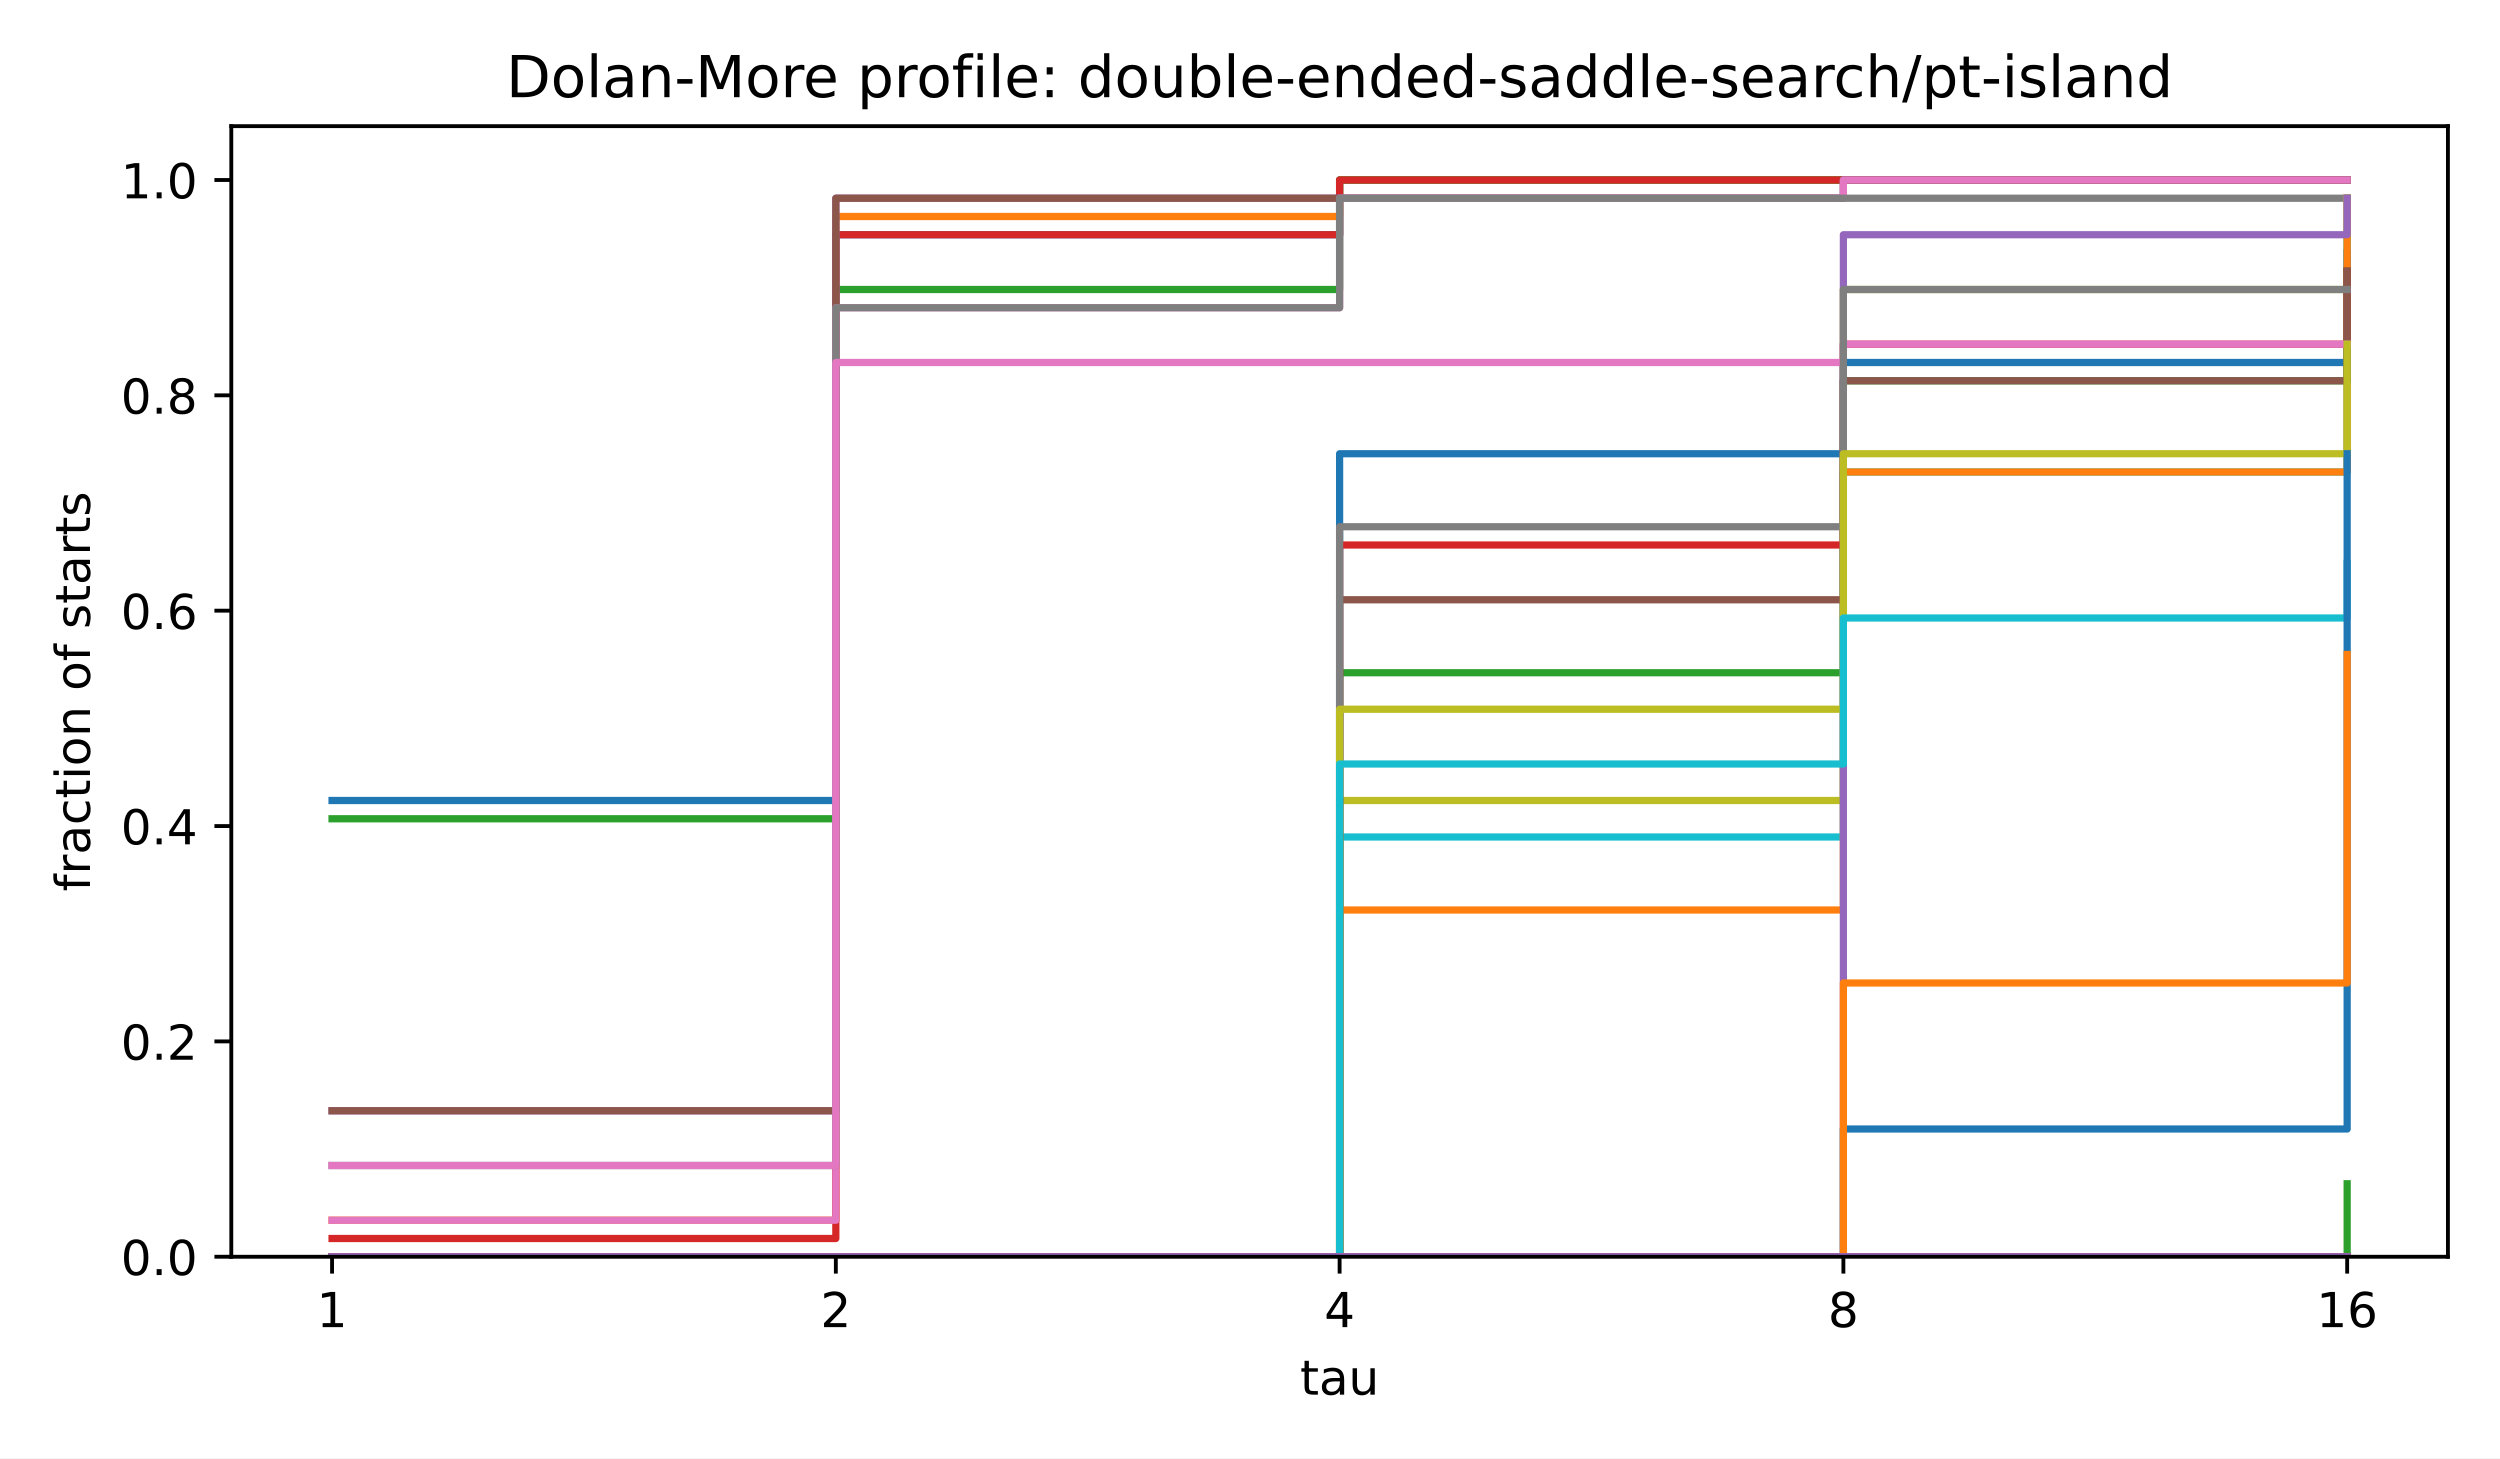
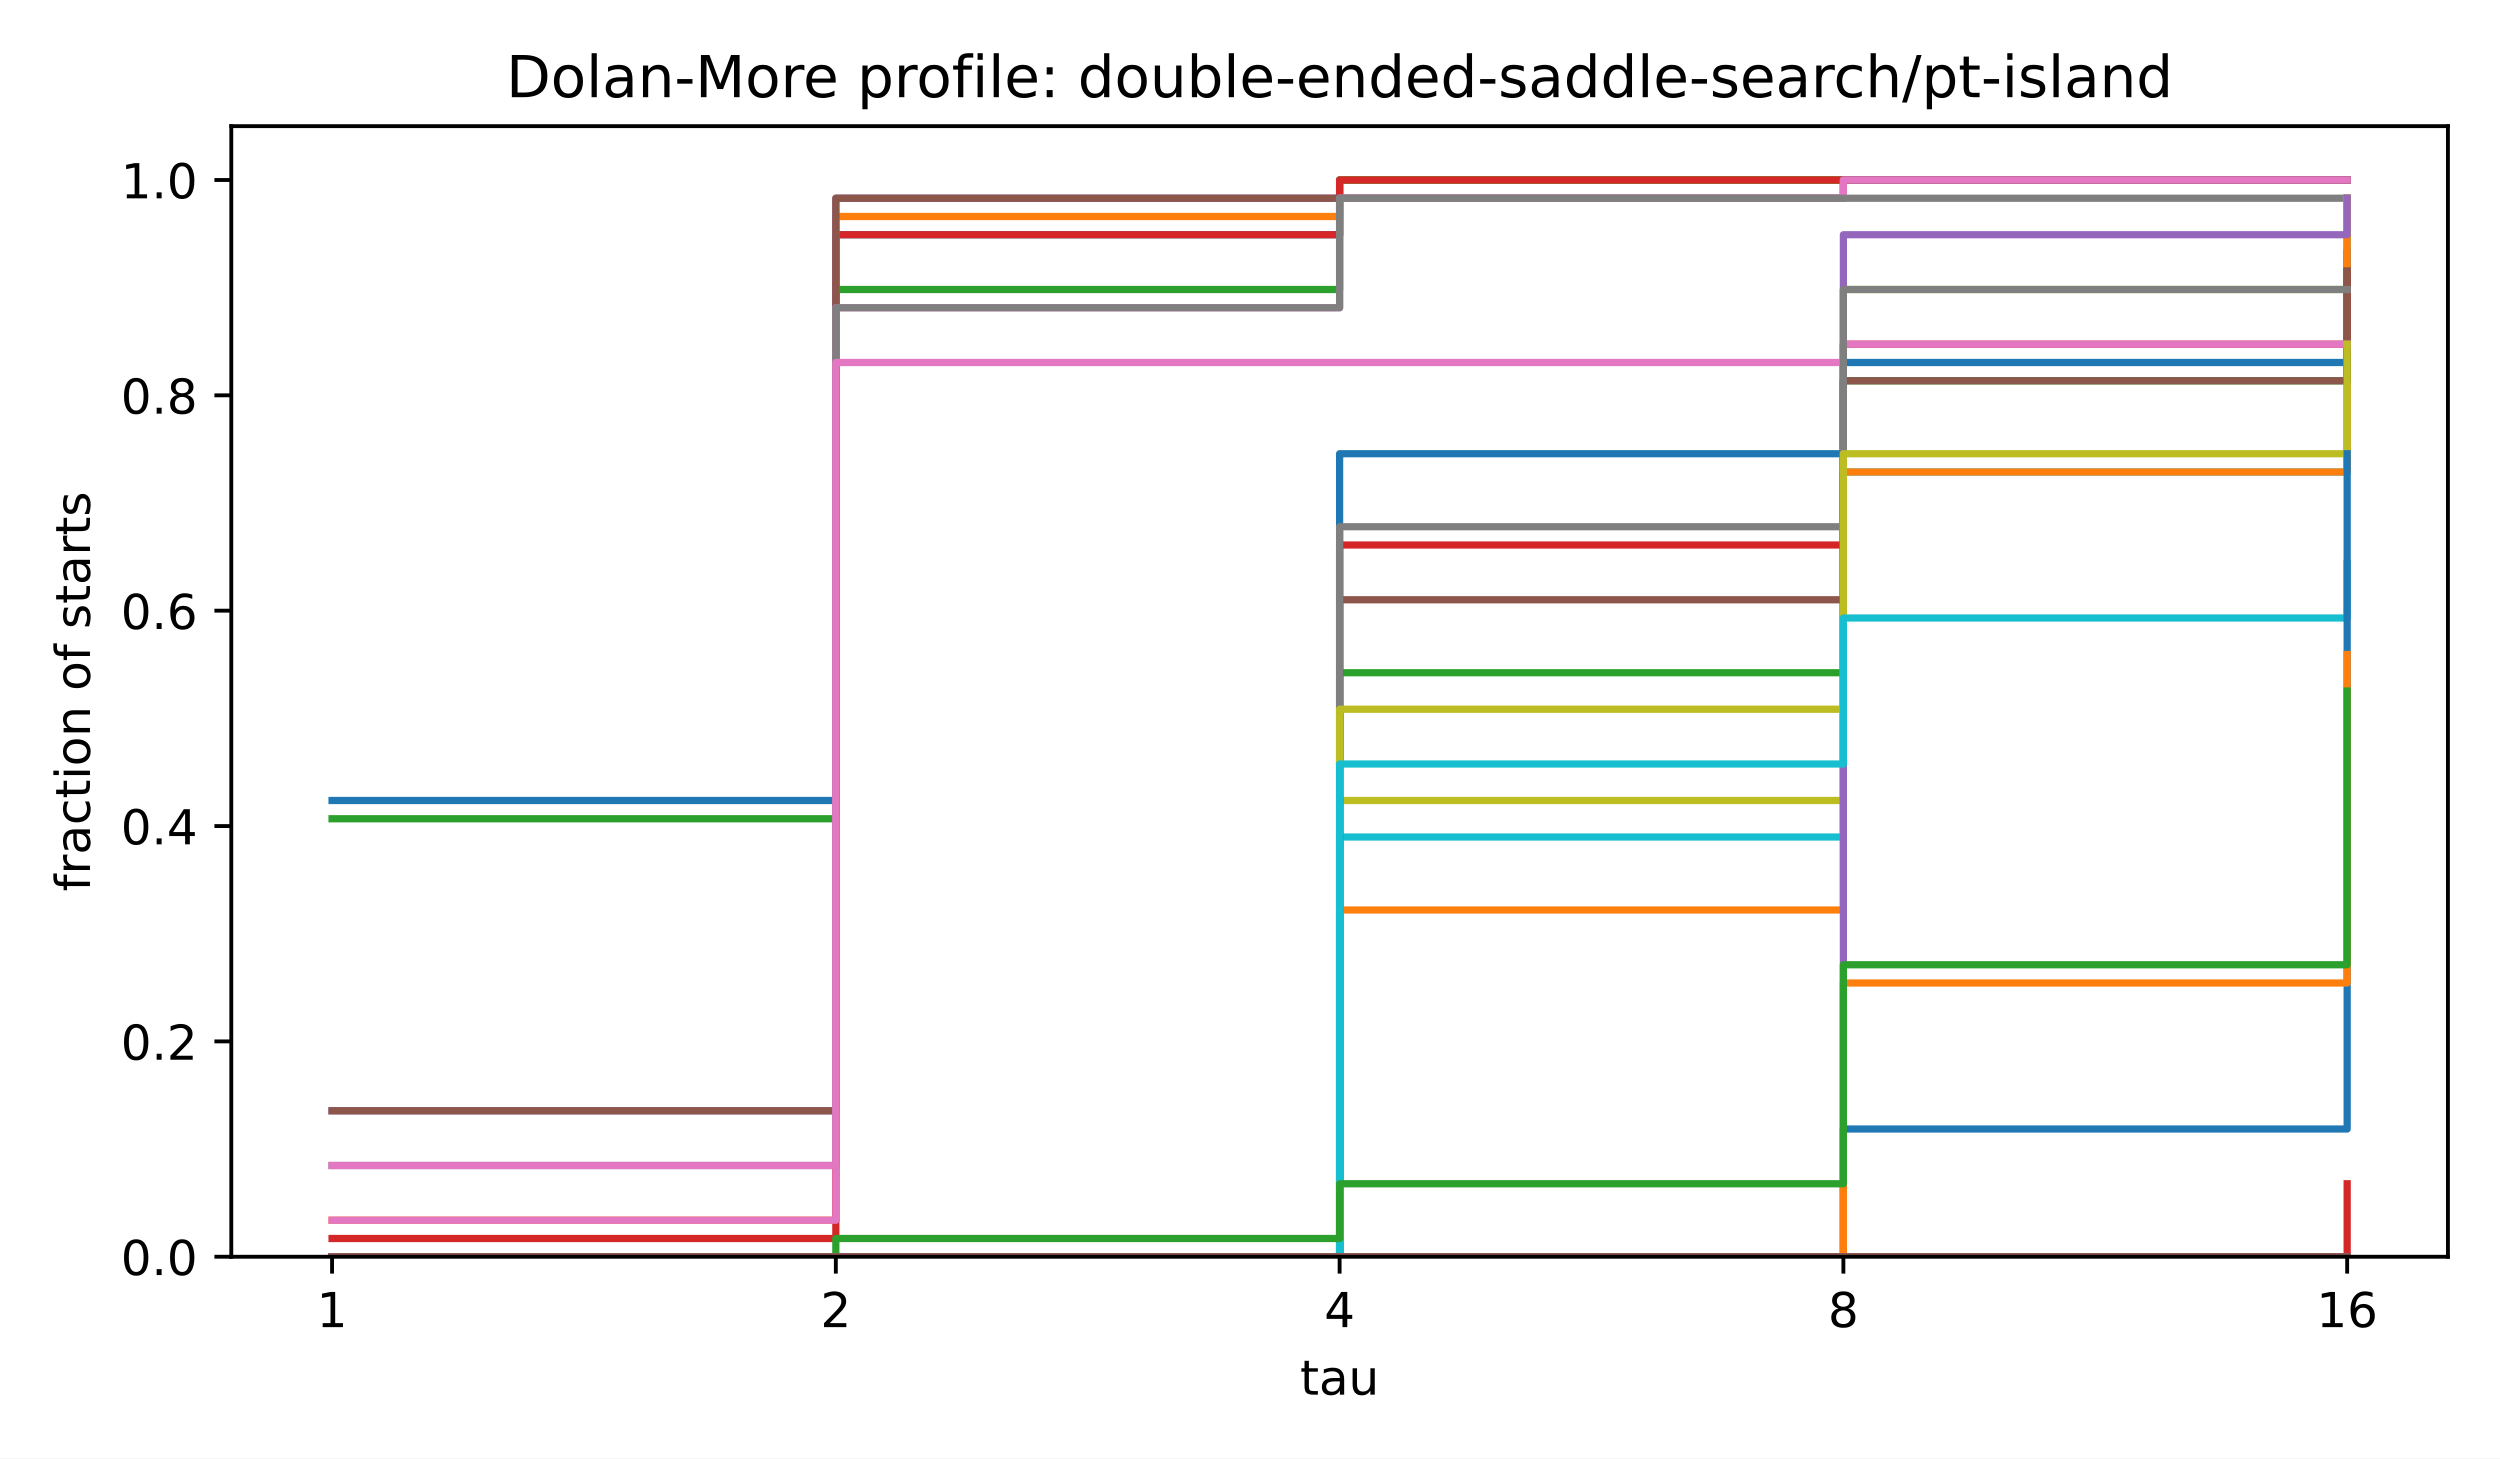
<svg xmlns="http://www.w3.org/2000/svg" xmlns:xlink="http://www.w3.org/1999/xlink" width="518.4pt" height="302.4pt" viewBox="0 0 518.4 302.4" version="1.1">
  <defs>
    <style type="text/css">*{stroke-linejoin: round; stroke-linecap: butt}</style>
  </defs>
  <g id="figure_1">
    <g id="patch_1">
      <path d="M 0 302.4  L 518.4 302.4  L 518.4 0  L 0 0  z " style="fill: #ffffff" />
    </g>
    <g id="axes_1">
      <g id="patch_2">
        <path d="M 47.962 260.6  L 507.6 260.6  L 507.6 26.16  L 47.962 26.16  z " style="fill: #ffffff" />
      </g>
      <g id="matplotlib.axis_1">
        <g id="xtick_1">
          <g id="line2d_1">
            <defs>
              <path id="m8ea4d47d77" d="M 0 0  L 0 3.5  " style="stroke: #000000; stroke-width: 0.8" />
            </defs>
            <g>
              <use xlink:href="#m8ea4d47d77" x="68.855" y="260.6" style="stroke: #000000; stroke-width: 0.8" />
            </g>
          </g>
          <g id="text_1">
            <text style="font-size: 10px; font-family: 'DejaVu Sans', 'Bitstream Vera Sans', 'Computer Modern Sans Serif', 'Lucida Grande', 'Verdana', 'Geneva', 'Lucid', 'Arial', 'Helvetica', 'Avant Garde', sans-serif; text-anchor: middle" x="68.855" y="275.198" transform="rotate(-0 68.85496 275.1977)">1</text>
          </g>
        </g>
        <g id="xtick_2">
          <g id="line2d_2">
            <g>
              <use xlink:href="#m8ea4d47d77" x="173.318" y="260.6" style="stroke: #000000; stroke-width: 0.8" />
            </g>
          </g>
          <g id="text_2">
            <text style="font-size: 10px; font-family: 'DejaVu Sans', 'Bitstream Vera Sans', 'Computer Modern Sans Serif', 'Lucida Grande', 'Verdana', 'Geneva', 'Lucid', 'Arial', 'Helvetica', 'Avant Garde', sans-serif; text-anchor: middle" x="173.318" y="275.198" transform="rotate(-0 173.3181 275.1977)">2</text>
          </g>
        </g>
        <g id="xtick_3">
          <g id="line2d_3">
            <g>
              <use xlink:href="#m8ea4d47d77" x="277.781" y="260.6" style="stroke: #000000; stroke-width: 0.8" />
            </g>
          </g>
          <g id="text_3">
            <text style="font-size: 10px; font-family: 'DejaVu Sans', 'Bitstream Vera Sans', 'Computer Modern Sans Serif', 'Lucida Grande', 'Verdana', 'Geneva', 'Lucid', 'Arial', 'Helvetica', 'Avant Garde', sans-serif; text-anchor: middle" x="277.781" y="275.198" transform="rotate(-0 277.7812 275.1977)">4</text>
          </g>
        </g>
        <g id="xtick_4">
          <g id="line2d_4">
            <g>
              <use xlink:href="#m8ea4d47d77" x="382.244" y="260.6" style="stroke: #000000; stroke-width: 0.8" />
            </g>
          </g>
          <g id="text_4">
            <text style="font-size: 10px; font-family: 'DejaVu Sans', 'Bitstream Vera Sans', 'Computer Modern Sans Serif', 'Lucida Grande', 'Verdana', 'Geneva', 'Lucid', 'Arial', 'Helvetica', 'Avant Garde', sans-serif; text-anchor: middle" x="382.244" y="275.198" transform="rotate(-0 382.2443 275.1977)">8</text>
          </g>
        </g>
        <g id="xtick_5">
          <g id="line2d_5">
            <g>
              <use xlink:href="#m8ea4d47d77" x="486.707" y="260.6" style="stroke: #000000; stroke-width: 0.8" />
            </g>
          </g>
          <g id="text_5">
            <text style="font-size: 10px; font-family: 'DejaVu Sans', 'Bitstream Vera Sans', 'Computer Modern Sans Serif', 'Lucida Grande', 'Verdana', 'Geneva', 'Lucid', 'Arial', 'Helvetica', 'Avant Garde', sans-serif; text-anchor: middle" x="486.707" y="275.198" transform="rotate(-0 486.7074 275.1977)">16</text>
          </g>
        </g>
        <g id="text_6">
          <text style="font-size: 10px; font-family: 'DejaVu Sans', 'Bitstream Vera Sans', 'Computer Modern Sans Serif', 'Lucida Grande', 'Verdana', 'Geneva', 'Lucid', 'Arial', 'Helvetica', 'Avant Garde', sans-serif; text-anchor: middle" x="277.781" y="289.198" transform="rotate(-0 277.7812 289.1977)">tau</text>
        </g>
      </g>
      <g id="matplotlib.axis_2">
        <g id="ytick_1">
          <g id="line2d_6">
            <defs>
              <path id="md659df78fa" d="M 0 0  L -3.5 0  " style="stroke: #000000; stroke-width: 0.8" />
            </defs>
            <g>
              <use xlink:href="#md659df78fa" x="47.962" y="260.6" style="stroke: #000000; stroke-width: 0.8" />
            </g>
          </g>
          <g id="text_7">
            <text style="font-size: 10px; font-family: 'DejaVu Sans', 'Bitstream Vera Sans', 'Computer Modern Sans Serif', 'Lucida Grande', 'Verdana', 'Geneva', 'Lucid', 'Arial', 'Helvetica', 'Avant Garde', sans-serif; text-anchor: end" x="40.962" y="264.399" transform="rotate(-0 40.96234 264.3988)">0.0</text>
          </g>
        </g>
        <g id="ytick_2">
          <g id="line2d_7">
            <g>
              <use xlink:href="#md659df78fa" x="47.962" y="215.945" style="stroke: #000000; stroke-width: 0.8" />
            </g>
          </g>
          <g id="text_8">
            <text style="font-size: 10px; font-family: 'DejaVu Sans', 'Bitstream Vera Sans', 'Computer Modern Sans Serif', 'Lucida Grande', 'Verdana', 'Geneva', 'Lucid', 'Arial', 'Helvetica', 'Avant Garde', sans-serif; text-anchor: end" x="40.962" y="219.744" transform="rotate(-0 40.96234 219.7436)">0.2</text>
          </g>
        </g>
        <g id="ytick_3">
          <g id="line2d_8">
            <g>
              <use xlink:href="#md659df78fa" x="47.962" y="171.29" style="stroke: #000000; stroke-width: 0.8" />
            </g>
          </g>
          <g id="text_9">
            <text style="font-size: 10px; font-family: 'DejaVu Sans', 'Bitstream Vera Sans', 'Computer Modern Sans Serif', 'Lucida Grande', 'Verdana', 'Geneva', 'Lucid', 'Arial', 'Helvetica', 'Avant Garde', sans-serif; text-anchor: end" x="40.962" y="175.088" transform="rotate(-0 40.96234 175.0884)">0.4</text>
          </g>
        </g>
        <g id="ytick_4">
          <g id="line2d_9">
            <g>
              <use xlink:href="#md659df78fa" x="47.962" y="126.634" style="stroke: #000000; stroke-width: 0.8" />
            </g>
          </g>
          <g id="text_10">
            <text style="font-size: 10px; font-family: 'DejaVu Sans', 'Bitstream Vera Sans', 'Computer Modern Sans Serif', 'Lucida Grande', 'Verdana', 'Geneva', 'Lucid', 'Arial', 'Helvetica', 'Avant Garde', sans-serif; text-anchor: end" x="40.962" y="130.433" transform="rotate(-0 40.96234 130.4331)">0.6</text>
          </g>
        </g>
        <g id="ytick_5">
          <g id="line2d_10">
            <g>
              <use xlink:href="#md659df78fa" x="47.962" y="81.979" style="stroke: #000000; stroke-width: 0.8" />
            </g>
          </g>
          <g id="text_11">
            <text style="font-size: 10px; font-family: 'DejaVu Sans', 'Bitstream Vera Sans', 'Computer Modern Sans Serif', 'Lucida Grande', 'Verdana', 'Geneva', 'Lucid', 'Arial', 'Helvetica', 'Avant Garde', sans-serif; text-anchor: end" x="40.962" y="85.778" transform="rotate(-0 40.96234 85.77788)">0.8</text>
          </g>
        </g>
        <g id="ytick_6">
          <g id="line2d_11">
            <g>
              <use xlink:href="#md659df78fa" x="47.962" y="37.324" style="stroke: #000000; stroke-width: 0.8" />
            </g>
          </g>
          <g id="text_12">
            <text style="font-size: 10px; font-family: 'DejaVu Sans', 'Bitstream Vera Sans', 'Computer Modern Sans Serif', 'Lucida Grande', 'Verdana', 'Geneva', 'Lucid', 'Arial', 'Helvetica', 'Avant Garde', sans-serif; text-anchor: end" x="40.962" y="41.123" transform="rotate(-0 40.96234 41.12264)">1.0</text>
          </g>
        </g>
        <g id="text_13">
          <text style="font-size: 10px; font-family: 'DejaVu Sans', 'Bitstream Vera Sans', 'Computer Modern Sans Serif', 'Lucida Grande', 'Verdana', 'Geneva', 'Lucid', 'Arial', 'Helvetica', 'Avant Garde', sans-serif; text-anchor: middle" x="18.657" y="143.38" transform="rotate(-90 18.65687 143.38)">fraction of starts</text>
        </g>
      </g>
      <g id="line2d_12">
        <path d="M 68.855 165.991  L 173.318 165.991  L 173.318 48.677  L 277.781 48.677  L 277.781 37.324  L 382.244 37.324  L 382.244 37.324  L 486.707 37.324  L 486.707 37.324  " clip-path="url(#p4e380cea4b)" style="fill: none; stroke: #1f77b4; stroke-width: 1.5; stroke-linecap: square" />
      </g>
      <g id="line2d_13">
        <path d="M 68.855 253.031  L 173.318 253.031  L 173.318 44.892  L 277.781 44.892  L 277.781 37.324  L 382.244 37.324  L 382.244 37.324  L 486.707 37.324  L 486.707 37.324  " clip-path="url(#p4e380cea4b)" style="fill: none; stroke: #ff7f0e; stroke-width: 1.5; stroke-linecap: square" />
      </g>
      <g id="line2d_14">
        <path d="M 68.855 169.776  L 173.318 169.776  L 173.318 60.03  L 277.781 60.03  L 277.781 37.324  L 382.244 37.324  L 382.244 37.324  L 486.707 37.324  L 486.707 37.324  " clip-path="url(#p4e380cea4b)" style="fill: none; stroke: #2ca02c; stroke-width: 1.5; stroke-linecap: square" />
      </g>
      <g id="line2d_15">
        <path d="M 68.855 256.816  L 173.318 256.816  L 173.318 48.677  L 277.781 48.677  L 277.781 37.324  L 382.244 37.324  L 382.244 37.324  L 486.707 37.324  L 486.707 37.324  " clip-path="url(#p4e380cea4b)" style="fill: none; stroke: #d62728; stroke-width: 1.5; stroke-linecap: square" />
      </g>
      <g id="line2d_16">
        <path d="M 68.855 230.325  L 173.318 230.325  L 173.318 41.108  L 277.781 41.108  L 277.781 41.108  L 382.244 41.108  L 382.244 37.324  L 486.707 37.324  L 486.707 37.324  " clip-path="url(#p4e380cea4b)" style="fill: none; stroke: #9467bd; stroke-width: 1.5; stroke-linecap: square" />
      </g>
      <g id="line2d_17">
        <path d="M 68.855 230.325  L 173.318 230.325  L 173.318 41.108  L 277.781 41.108  L 277.781 41.108  L 382.244 41.108  L 382.244 37.324  L 486.707 37.324  L 486.707 37.324  " clip-path="url(#p4e380cea4b)" style="fill: none; stroke: #8c564b; stroke-width: 1.5; stroke-linecap: square" />
      </g>
      <g id="line2d_18">
        <path d="M 68.855 253.031  L 173.318 253.031  L 173.318 63.814  L 277.781 63.814  L 277.781 41.108  L 382.244 41.108  L 382.244 37.324  L 486.707 37.324  L 486.707 37.324  " clip-path="url(#p4e380cea4b)" style="fill: none; stroke: #e377c2; stroke-width: 1.5; stroke-linecap: square" />
      </g>
      <g id="line2d_19">
        <path d="M 68.855 241.678  L 173.318 241.678  L 173.318 63.814  L 277.781 63.814  L 277.781 41.108  L 382.244 41.108  L 382.244 41.108  L 486.707 41.108  L 486.707 41.108  " clip-path="url(#p4e380cea4b)" style="fill: none; stroke: #7f7f7f; stroke-width: 1.5; stroke-linecap: square" />
      </g>
      <g id="line2d_20">
        <path d="M 68.855 260.6  L 173.318 260.6  L 173.318 260.6  L 277.781 260.6  L 277.781 165.991  L 382.244 165.991  L 382.244 60.03  L 486.707 60.03  L 486.707 41.108  " clip-path="url(#p4e380cea4b)" style="fill: none; stroke: #bcbd22; stroke-width: 1.5; stroke-linecap: square" />
      </g>
      <g id="line2d_21">
        <path d="M 68.855 260.6  L 173.318 260.6  L 173.318 260.6  L 277.781 260.6  L 277.781 173.56  L 382.244 173.56  L 382.244 97.873  L 486.707 97.873  L 486.707 41.108  " clip-path="url(#p4e380cea4b)" style="fill: none; stroke: #17becf; stroke-width: 1.5; stroke-linecap: square" />
      </g>
      <g id="line2d_22">
        <path d="M 68.855 260.6  L 173.318 260.6  L 173.318 260.6  L 277.781 260.6  L 277.781 94.089  L 382.244 94.089  L 382.244 75.167  L 486.707 75.167  L 486.707 52.461  " clip-path="url(#p4e380cea4b)" style="fill: none; stroke: #1f77b4; stroke-width: 1.5; stroke-linecap: square" />
      </g>
      <g id="line2d_23">
        <path d="M 68.855 260.6  L 173.318 260.6  L 173.318 260.6  L 277.781 260.6  L 277.781 188.697  L 382.244 188.697  L 382.244 97.873  L 486.707 97.873  L 486.707 41.108  " clip-path="url(#p4e380cea4b)" style="fill: none; stroke: #ff7f0e; stroke-width: 1.5; stroke-linecap: square" />
      </g>
      <g id="line2d_24">
        <path d="M 68.855 260.6  L 173.318 260.6  L 173.318 260.6  L 277.781 260.6  L 277.781 139.501  L 382.244 139.501  L 382.244 78.952  L 486.707 78.952  L 486.707 56.246  " clip-path="url(#p4e380cea4b)" style="fill: none; stroke: #2ca02c; stroke-width: 1.5; stroke-linecap: square" />
      </g>
      <g id="line2d_25">
        <path d="M 68.855 260.6  L 173.318 260.6  L 173.318 260.6  L 277.781 260.6  L 277.781 113.011  L 382.244 113.011  L 382.244 71.383  L 486.707 71.383  L 486.707 56.246  " clip-path="url(#p4e380cea4b)" style="fill: none; stroke: #d62728; stroke-width: 1.5; stroke-linecap: square" />
      </g>
      <g id="line2d_26">
        <path d="M 68.855 260.6  L 173.318 260.6  L 173.318 260.6  L 277.781 260.6  L 277.781 260.6  L 382.244 260.6  L 382.244 48.677  L 486.707 48.677  L 486.707 41.108  " clip-path="url(#p4e380cea4b)" style="fill: none; stroke: #9467bd; stroke-width: 1.5; stroke-linecap: square" />
      </g>
      <g id="line2d_27">
        <path d="M 68.855 260.6  L 173.318 260.6  L 173.318 260.6  L 277.781 260.6  L 277.781 124.364  L 382.244 124.364  L 382.244 78.952  L 486.707 78.952  L 486.707 56.246  " clip-path="url(#p4e380cea4b)" style="fill: none; stroke: #8c564b; stroke-width: 1.5; stroke-linecap: square" />
      </g>
      <g id="line2d_28">
        <path d="M 68.855 241.678  L 173.318 241.678  L 173.318 75.167  L 277.781 75.167  L 277.781 75.167  L 382.244 75.167  L 382.244 71.383  L 486.707 71.383  L 486.707 71.383  " clip-path="url(#p4e380cea4b)" style="fill: none; stroke: #e377c2; stroke-width: 1.5; stroke-linecap: square" />
      </g>
      <g id="line2d_29">
        <path d="M 68.855 260.6  L 173.318 260.6  L 173.318 260.6  L 277.781 260.6  L 277.781 109.226  L 382.244 109.226  L 382.244 60.03  L 486.707 60.03  L 486.707 60.03  " clip-path="url(#p4e380cea4b)" style="fill: none; stroke: #7f7f7f; stroke-width: 1.5; stroke-linecap: square" />
      </g>
      <g id="line2d_30">
        <path d="M 68.855 260.6  L 173.318 260.6  L 173.318 260.6  L 277.781 260.6  L 277.781 147.07  L 382.244 147.07  L 382.244 94.089  L 486.707 94.089  L 486.707 71.383  " clip-path="url(#p4e380cea4b)" style="fill: none; stroke: #bcbd22; stroke-width: 1.5; stroke-linecap: square" />
      </g>
      <g id="line2d_31">
        <path d="M 68.855 260.6  L 173.318 260.6  L 173.318 260.6  L 277.781 260.6  L 277.781 158.423  L 382.244 158.423  L 382.244 128.148  L 486.707 128.148  L 486.707 116.795  " clip-path="url(#p4e380cea4b)" style="fill: none; stroke: #17becf; stroke-width: 1.5; stroke-linecap: square" />
      </g>
      <g id="line2d_32">
        <path d="M 68.855 260.6  L 173.318 260.6  L 173.318 260.6  L 277.781 260.6  L 277.781 260.6  L 382.244 260.6  L 382.244 234.11  L 486.707 234.11  L 486.707 94.089  " clip-path="url(#p4e380cea4b)" style="fill: none; stroke: #1f77b4; stroke-width: 1.5; stroke-linecap: square" />
      </g>
      <g id="line2d_33">
        <path d="M 68.855 260.6  L 173.318 260.6  L 173.318 260.6  L 277.781 260.6  L 277.781 260.6  L 382.244 260.6  L 382.244 203.835  L 486.707 203.835  L 486.707 135.717  " clip-path="url(#p4e380cea4b)" style="fill: none; stroke: #ff7f0e; stroke-width: 1.5; stroke-linecap: square" />
      </g>
      <g id="line2d_34">
-         <path d="M 68.855 260.6  L 173.318 260.6  L 173.318 260.6  L 277.781 260.6  L 277.781 260.6  L 382.244 260.6  L 382.244 260.6  L 486.707 260.6  L 486.707 245.463  " clip-path="url(#p4e380cea4b)" style="fill: none; stroke: #2ca02c; stroke-width: 1.5; stroke-linecap: square" />
+         <path d="M 68.855 260.6  L 173.318 260.6  L 173.318 256.816  L 277.781 256.816  L 277.781 245.463  L 382.244 245.463  L 382.244 200.051  L 486.707 200.051  L 486.707 143.285  " clip-path="url(#p4e380cea4b)" style="fill: none; stroke: #2ca02c; stroke-width: 1.5; stroke-linecap: square" />
      </g>
      <g id="line2d_35">
-         <path d="M 68.855 260.6  L 173.318 260.6  L 173.318 260.6  L 277.781 260.6  L 277.781 260.6  L 382.244 260.6  L 382.244 260.6  L 486.707 260.6  L 486.707 260.6  " clip-path="url(#p4e380cea4b)" style="fill: none; stroke: #d62728; stroke-width: 1.5; stroke-linecap: square" />
+         <path d="M 68.855 260.6  L 173.318 260.6  L 173.318 260.6  L 277.781 260.6  L 277.781 260.6  L 382.244 260.6  L 382.244 260.6  L 486.707 260.6  L 486.707 245.463  " clip-path="url(#p4e380cea4b)" style="fill: none; stroke: #d62728; stroke-width: 1.5; stroke-linecap: square" />
      </g>
      <g id="line2d_36">
        <path d="M 68.855 260.6  L 173.318 260.6  L 173.318 260.6  L 277.781 260.6  L 277.781 260.6  L 382.244 260.6  L 382.244 260.6  L 486.707 260.6  L 486.707 260.6  " clip-path="url(#p4e380cea4b)" style="fill: none; stroke: #9467bd; stroke-width: 1.5; stroke-linecap: square" />
+       </g>
+       <g id="line2d_37">
+         <path d="M 68.855 260.6  L 173.318 260.6  L 173.318 260.6  L 277.781 260.6  L 277.781 260.6  L 382.244 260.6  L 382.244 260.6  L 486.707 260.6  L 486.707 260.6  " clip-path="url(#p4e380cea4b)" style="fill: none; stroke: #8c564b; stroke-width: 1.5; stroke-linecap: square" />
      </g>
      <g id="patch_3">
        <path d="M 47.962 260.6  L 47.962 26.16  " style="fill: none; stroke: #000000; stroke-width: 0.8; stroke-linejoin: miter; stroke-linecap: square" />
      </g>
      <g id="patch_4">
        <path d="M 507.6 260.6  L 507.6 26.16  " style="fill: none; stroke: #000000; stroke-width: 0.8; stroke-linejoin: miter; stroke-linecap: square" />
      </g>
      <g id="patch_5">
        <path d="M 47.962 260.6  L 507.6 260.6  " style="fill: none; stroke: #000000; stroke-width: 0.8; stroke-linejoin: miter; stroke-linecap: square" />
      </g>
      <g id="patch_6">
        <path d="M 47.962 26.16  L 507.6 26.16  " style="fill: none; stroke: #000000; stroke-width: 0.8; stroke-linejoin: miter; stroke-linecap: square" />
      </g>
      <g id="text_14">
        <text style="font-size: 12px; font-family: 'DejaVu Sans', 'Bitstream Vera Sans', 'Computer Modern Sans Serif', 'Lucida Grande', 'Verdana', 'Geneva', 'Lucid', 'Arial', 'Helvetica', 'Avant Garde', sans-serif; text-anchor: middle" x="277.781" y="20.16" transform="rotate(-0 277.7812 20.16)">Dolan-More profile: double-ended-saddle-search/pt-island</text>
      </g>
    </g>
  </g>
  <defs>
    <clipPath id="p4e380cea4b">
      <rect x="47.962" y="26.16" width="459.638" height="234.44" />
    </clipPath>
  </defs>
</svg>
